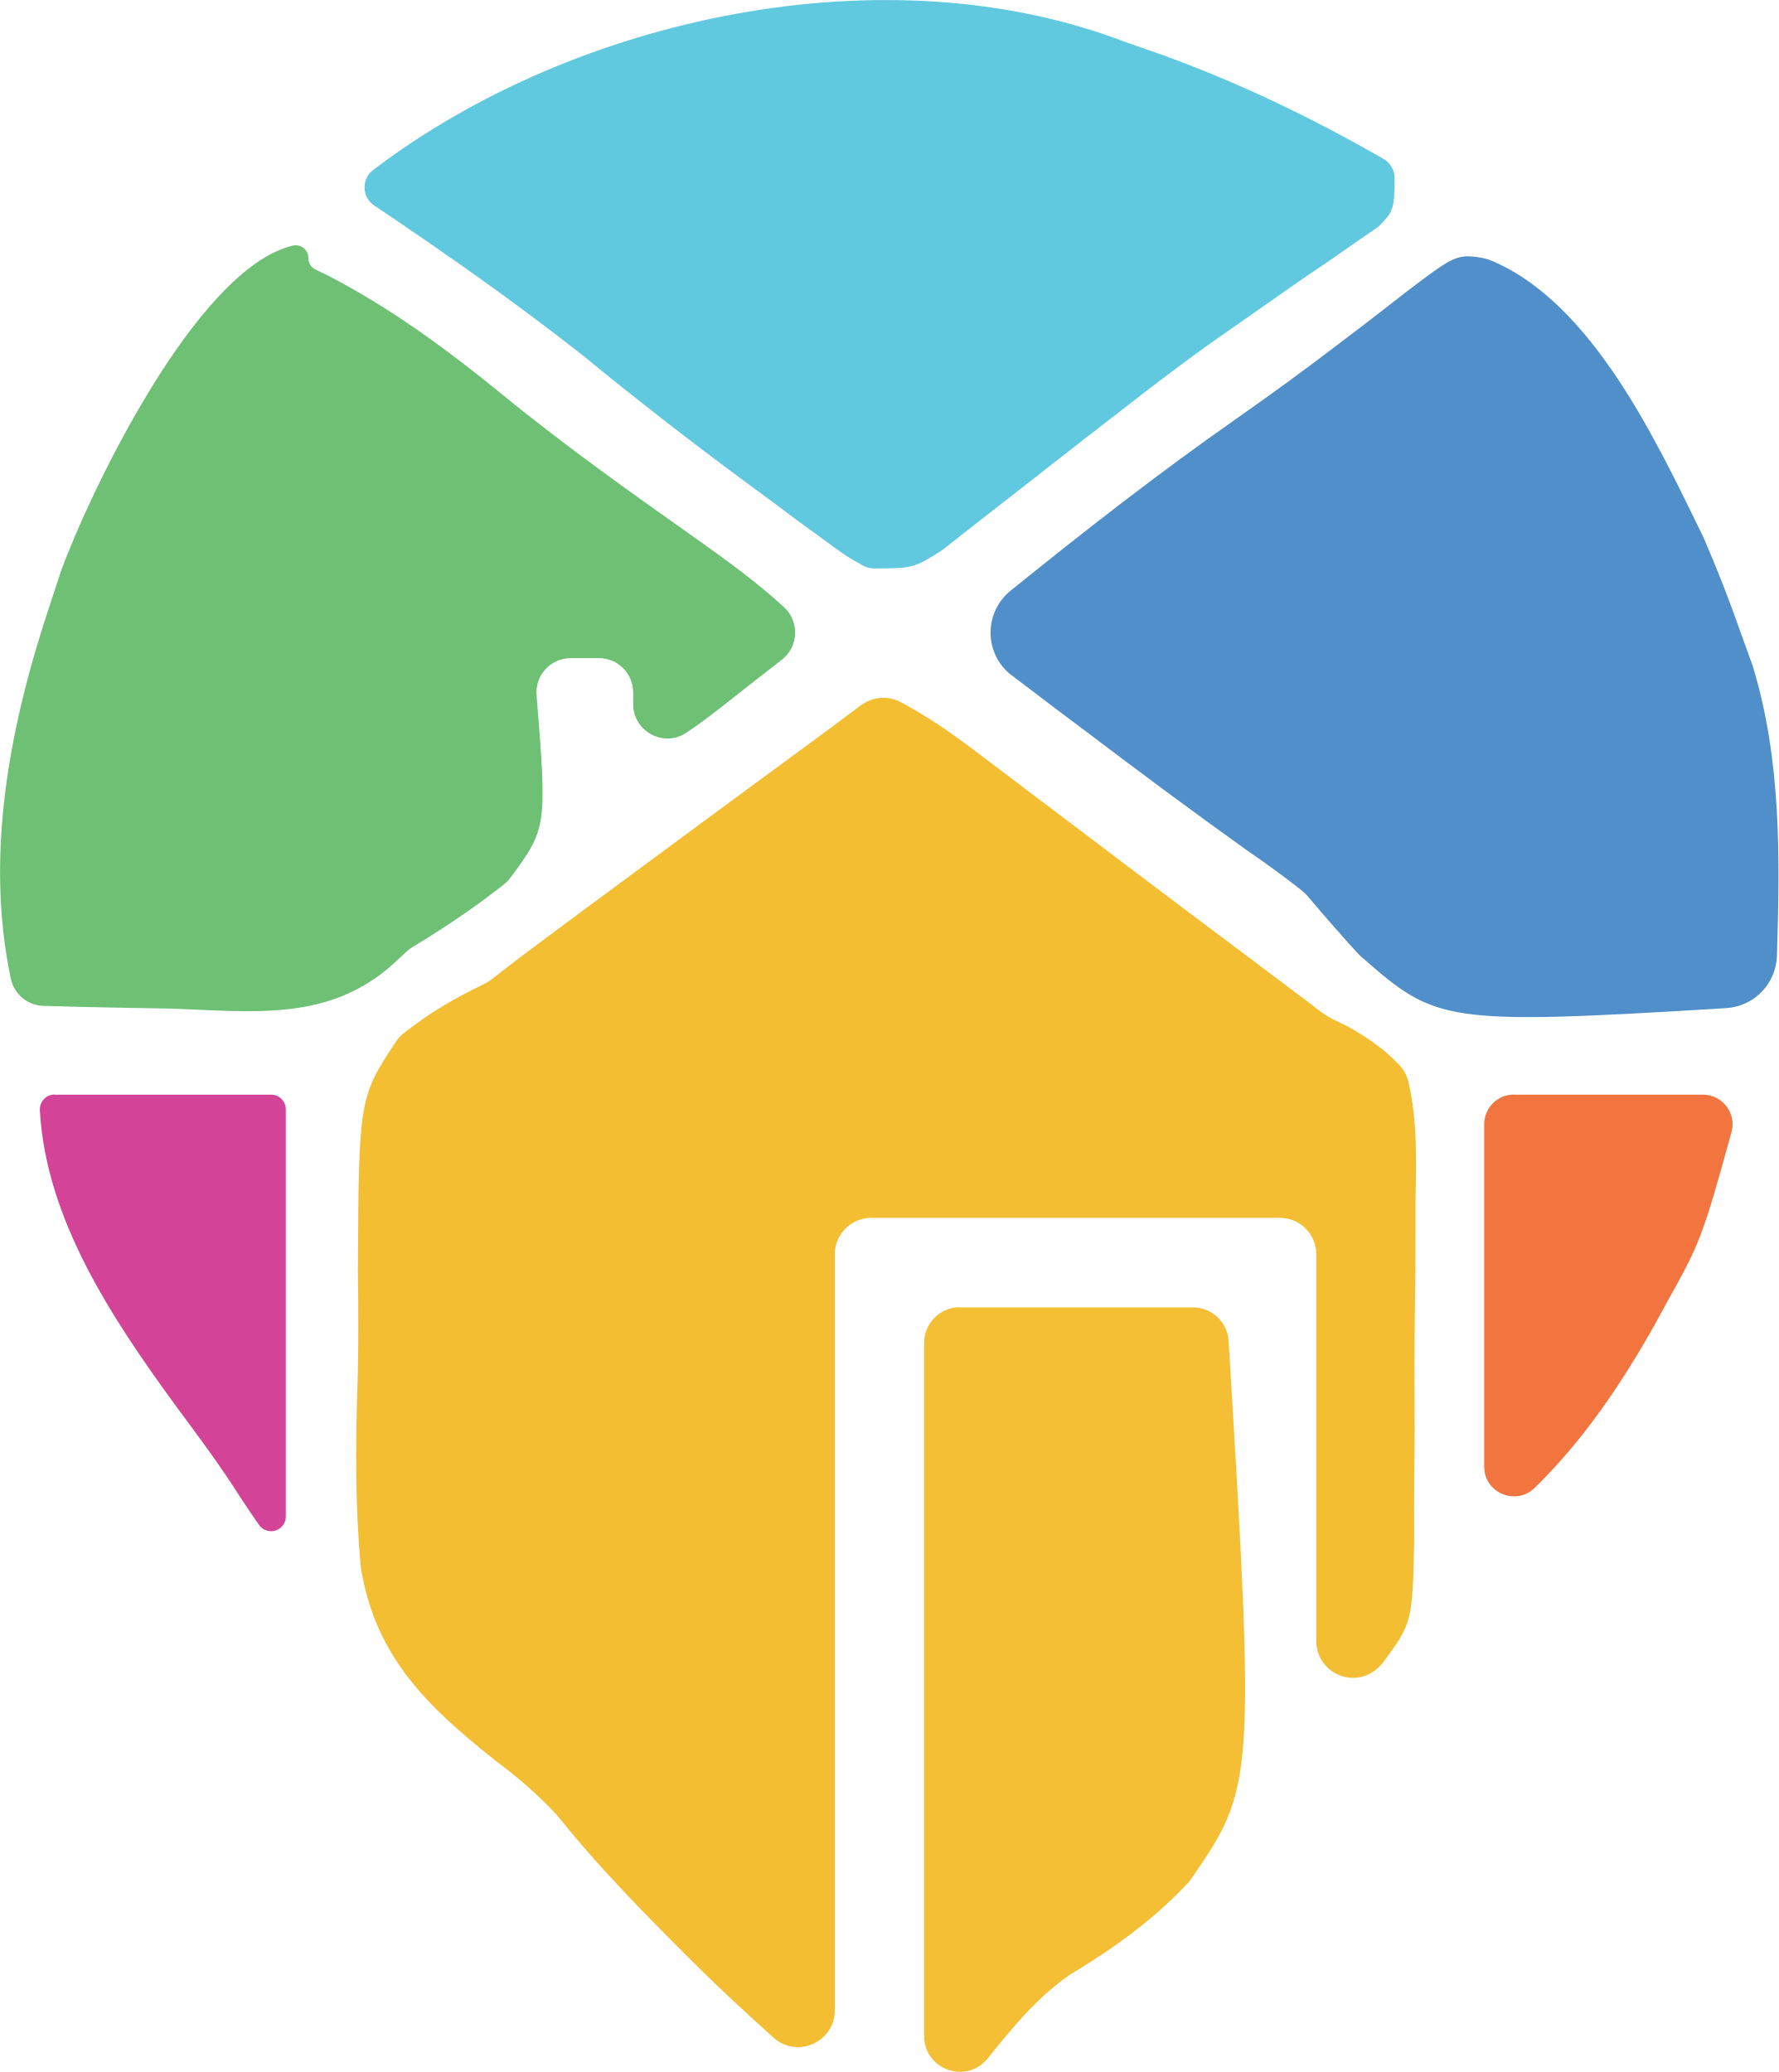
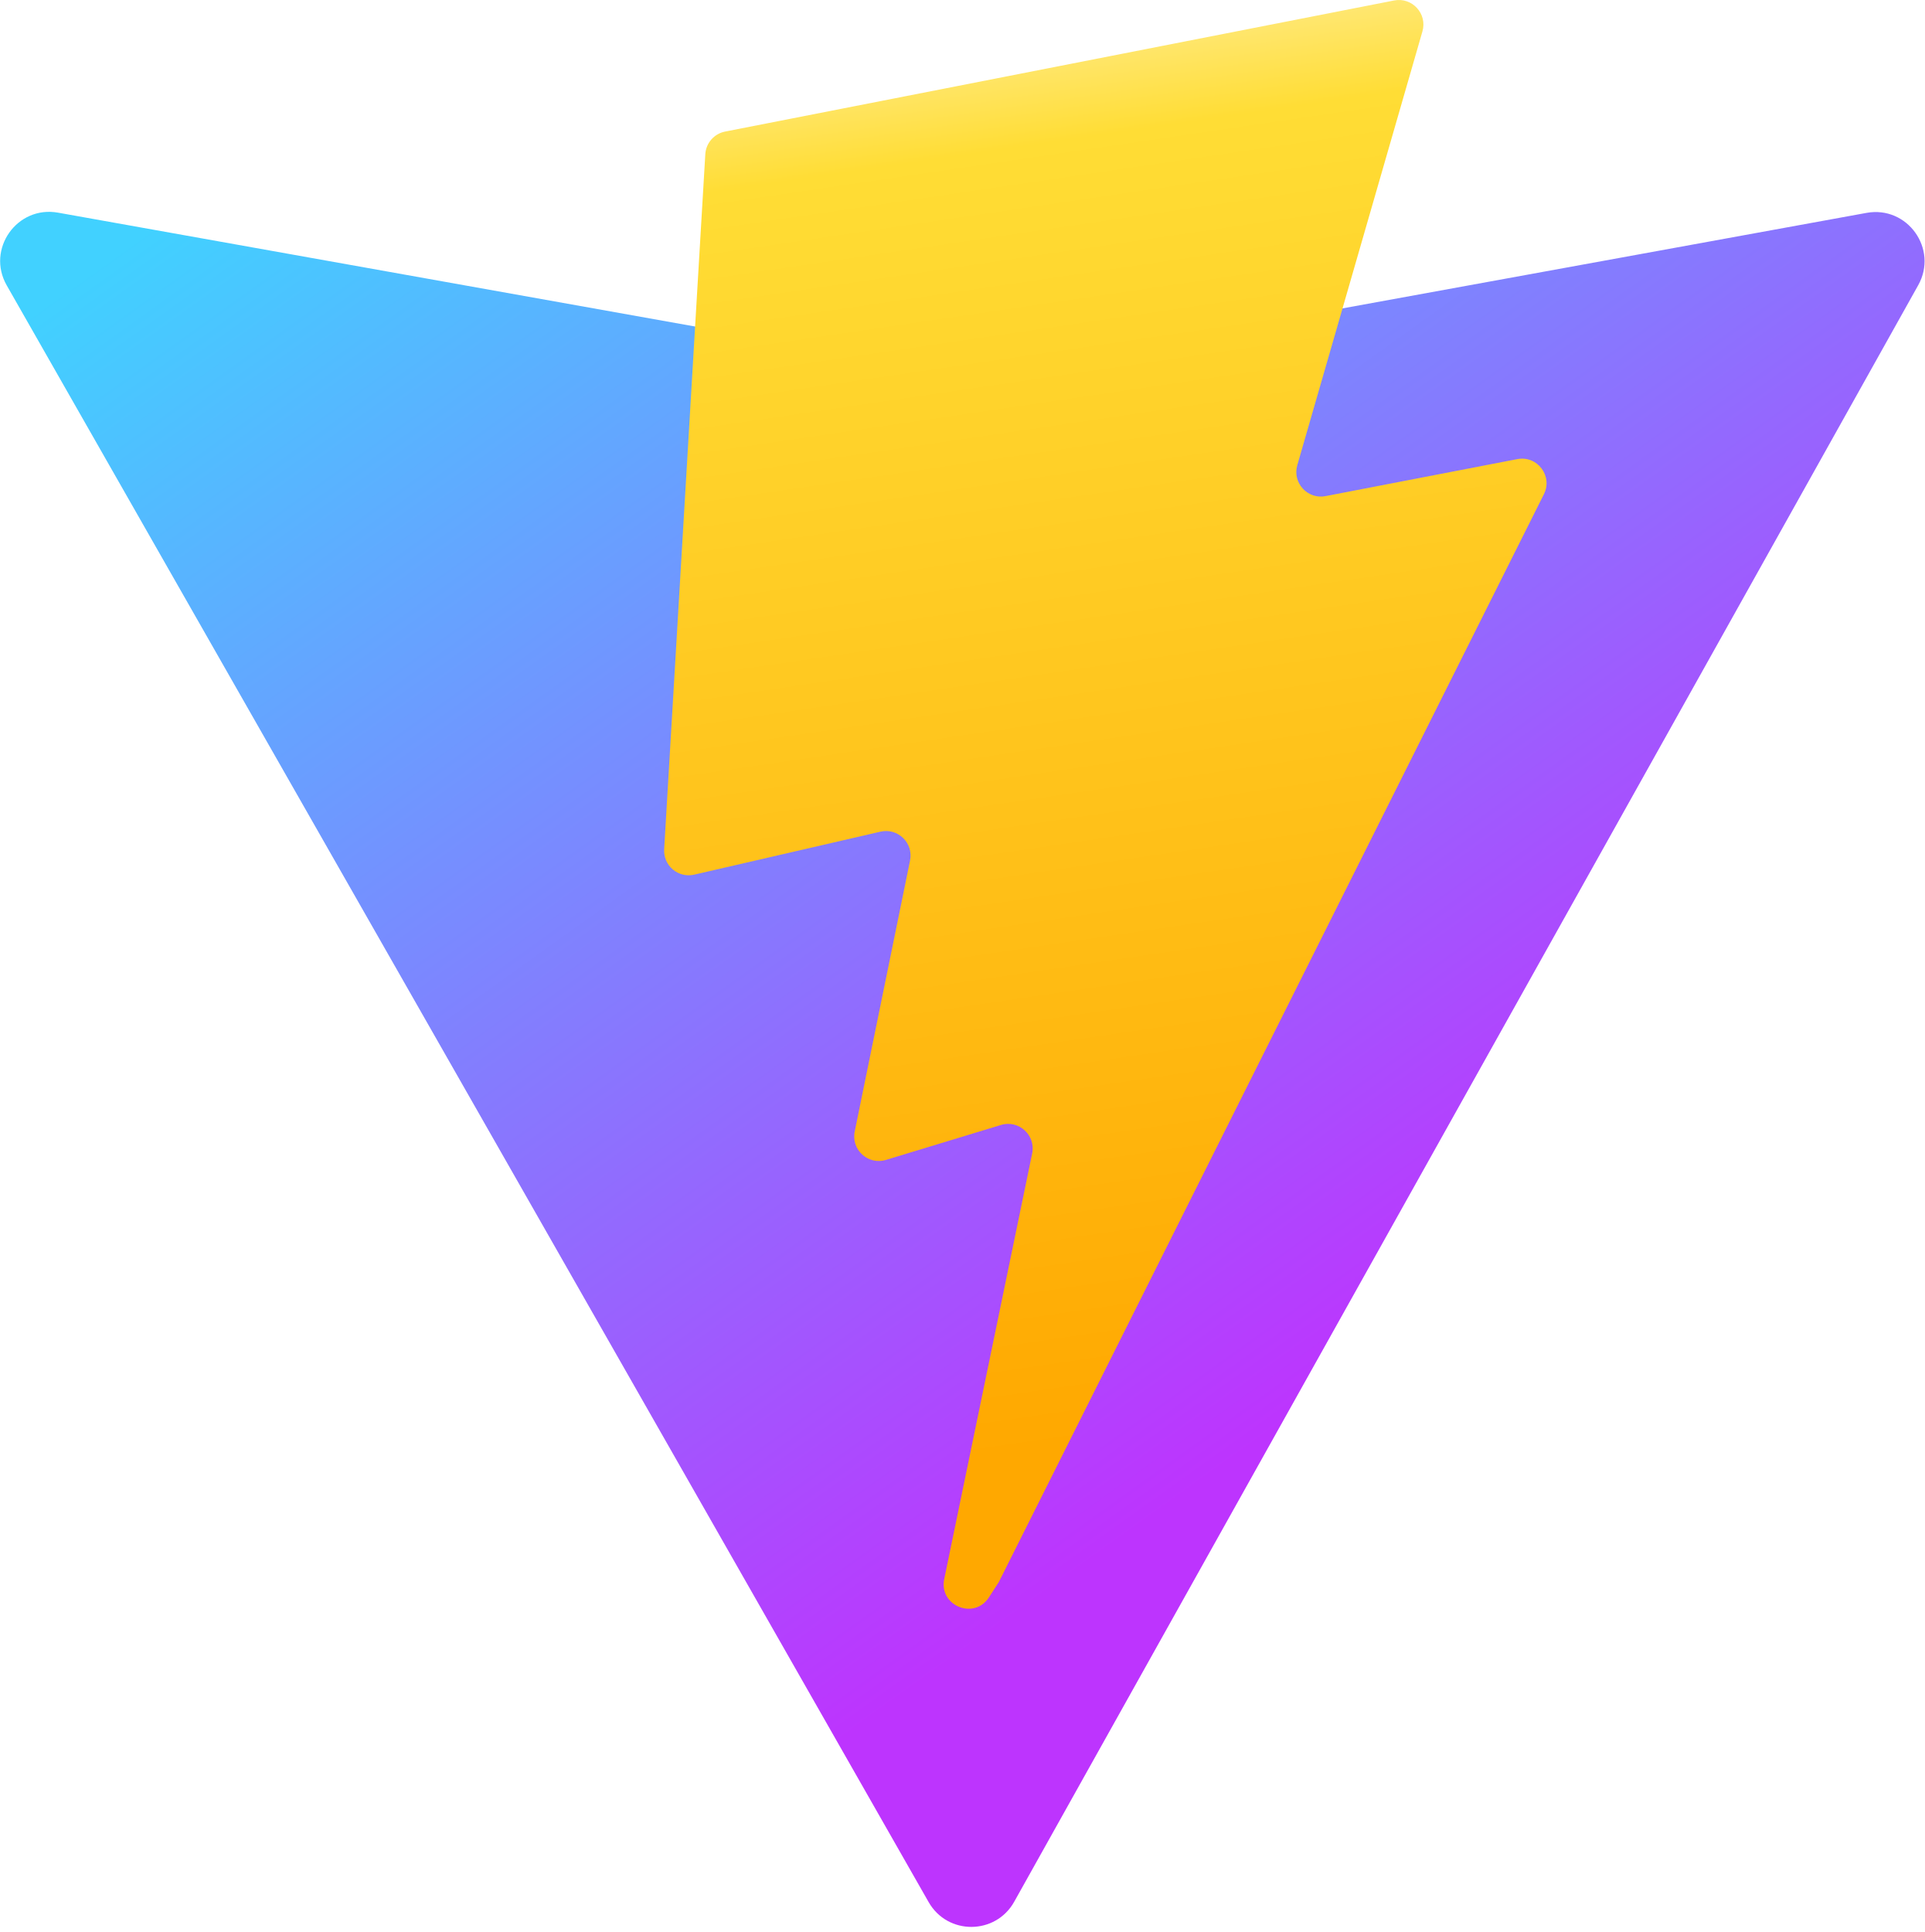
- <svg xmlns="http://www.w3.org/2000/svg" id="Layer_1" data-name="Layer 1" viewBox="0 0 158.8 185.06">
+ <svg xmlns="http://www.w3.org/2000/svg" aria-hidden="true" role="img" class="iconify iconify--logos" width="31.88" height="32" preserveAspectRatio="xMidYMid meet" viewBox="0 0 256 257">
  <defs>
-     <style>
-       .cls-1 {
-         fill: #6dc074;
-       }
- 
-       .cls-1, .cls-2, .cls-3, .cls-4, .cls-5, .cls-6, .cls-7 {
-         stroke-width: 0px;
-       }
- 
-       .cls-2 {
-         fill: #f2743f;
-       }
- 
-       .cls-3 {
-         fill: #508fca;
-       }
- 
-       .cls-4 {
-         fill: #60c9df;
-       }
- 
-       .cls-5 {
-         fill: #f4bf35;
-       }
- 
-       .cls-6 {
-         fill: #d34398;
-       }
- 
-       .cls-7 {
-         fill: #f4be32;
-       }
-     </style>
+     <linearGradient id="IconifyId1813088fe1fbc01fb466" x1="-.828%" x2="57.636%" y1="7.652%" y2="78.411%">
+       <stop offset="0%" stop-color="#41D1FF" />
+       <stop offset="100%" stop-color="#BD34FE" />
+     </linearGradient>
+     <linearGradient id="IconifyId1813088fe1fbc01fb467" x1="43.376%" x2="50.316%" y1="2.242%" y2="89.03%">
+       <stop offset="0%" stop-color="#FFEA83" />
+       <stop offset="8.333%" stop-color="#FFDD35" />
+       <stop offset="100%" stop-color="#FFA800" />
+     </linearGradient>
  </defs>
-   <path class="cls-7" d="M76.91,62.98c1.02-.76,2.39-.87,3.51-.27,2.23,1.19,4.24,2.54,6.32,4.11.81.61,1.62,1.22,2.45,1.85.86.65,1.71,1.3,2.6,1.97,1.8,1.36,3.6,2.72,5.4,4.08.9.68,1.8,1.36,2.72,2.06,3.81,2.88,7.62,5.75,11.44,8.61.63.47,1.25.94,1.9,1.43.6.45,1.19.9,1.81,1.36q.76.57,1.53,1.15c1.81,1.41,1.85,1.44,3.56,2.25.08.04.17.08.25.13,1.79,1.01,3.13,1.94,4.49,3.34.41.42.72.95.86,1.52.81,3.46.72,6.86.65,10.44,0,1.09,0,2.18,0,3.31,0,2.3-.03,4.61-.06,6.91-.05,3.52-.04,7.04-.02,10.57-.01,2.24-.03,4.48-.05,6.72,0,1.05,0,2.1.01,3.19-.16,7.02-.16,7.28-2.79,10.78-.21.28-.46.52-.74.72-.02.02-.05.03-.07.05-2.17,1.52-5.14-.04-5.14-2.68v-34.54c0-1.81-1.46-3.27-3.27-3.27h-36.46c-1.81,0-3.27,1.46-3.27,3.27v67.52c0,2.83-3.35,4.32-5.46,2.44-2.74-2.46-5.42-4.96-8.04-7.6-.57-.57-1.14-1.15-1.73-1.74-3.35-3.38-6.58-6.8-9.56-10.52-.05-.07-.11-.13-.17-.19-1.75-1.85-3.37-3.22-5.4-4.75-6.01-4.77-10.59-9.19-11.92-16.96-.02-.11-.03-.23-.05-.35-.49-5.38-.47-10.71-.29-16.11.11-3.41.08-6.81.04-10.23.07-15.16.07-15.57,3.41-20.53.19-.28.43-.55.7-.76,2.3-1.8,4.49-3.1,7.14-4.36.21-.1.41-.22.59-.36l2.66-2.05c.83-.62,1.65-1.23,2.5-1.87.99-.74,1.98-1.47,3-2.23,6.84-5.07,13.7-10.12,20.56-15.16,1.47-1.08,2.93-2.17,4.39-3.27Z" />
-   <path class="cls-3" d="M131.94,22.97c.43.05.86.15,1.25.32,9.07,3.79,14.84,16.38,18.85,24.56,1.29,2.94,2.43,5.89,3.49,8.92.32.88.64,1.77.97,2.68,2.58,8.43,2.44,17.19,2.17,25.93-.08,2.49-2.05,4.51-4.53,4.66-25.28,1.55-25.91,1.26-32.56-4.57-.15-.13-.3-.28-.43-.42-1.46-1.61-2.89-3.24-4.29-4.9-.21-.25-.45-.48-.71-.69-1.56-1.22-3.16-2.39-4.8-3.51-5.02-3.59-9.96-7.27-14.88-11-.75-.56-1.5-1.13-2.28-1.71-.7-.54-1.41-1.07-2.13-1.62-.63-.48-1.26-.96-1.91-1.45-.02-.01-.03-.03-.05-.04-2.26-1.97-2.18-5.5.15-7.38,6.52-5.27,13.11-10.42,19.99-15.24,3.17-2.22,6.29-4.49,9.37-6.85.68-.51,1.35-1.03,2.05-1.56,1.31-1,2.61-2.01,3.91-3.03,4.05-3.06,4.43-3.35,6.38-3.11Z" />
-   <path class="cls-1" d="M27.53,23.05h0c0,.44.25.84.65,1.03l1.1.53c5.66,2.92,10.78,6.71,15.7,10.73,5.58,4.56,11.44,8.71,17.32,12.87,2.72,1.93,5.31,3.82,7.71,6.02,1.39,1.28,1.31,3.51-.18,4.68-1.2.94-2.4,1.87-3.6,2.81-.59.47-1.19.94-1.8,1.42-1.11.86-2.12,1.63-3.17,2.32-2.02,1.33-4.72-.15-4.72-2.57v-1.05c0-1.69-1.37-3.06-3.06-3.06h-2.52c-1.83,0-3.24,1.59-3.04,3.4h0c.92,11.53.94,11.81-2.34,16.21-.17.22-.37.43-.58.6-2.65,2.09-5.31,3.87-8.2,5.62-.18.11-.34.23-.49.37-.4.37-1.2,1.12-1.2,1.12-5.82,5.22-12.6,4.22-20.01,3.98-1.3-.02-2.61-.05-3.95-.07-2.42-.04-4.85-.1-7.27-.17-1.41-.04-2.62-1.04-2.91-2.42-2.38-11.25-.03-22.93,3.57-33.65.3-.91.6-1.83.91-2.77,2.44-6.71,12-26.99,20.69-29.06.72-.17,1.4.38,1.4,1.11Z" />
-   <path class="cls-4" d="M100.53,3.77q1.56.55,3.16,1.1c6.99,2.53,13.45,5.65,19.86,9.33.61.35.98,1,.98,1.7-.01,2.88-.15,3.02-1.44,4.35q-1.01.69-2.03,1.39t-2.26,1.58c-.81.55-1.62,1.1-2.45,1.66-1.66,1.16-3.33,2.33-4.99,3.49q-1.23.86-2.49,1.74c-3.14,2.21-6.18,4.53-9.2,6.9q-1.53,1.18-3.08,2.38c-1.57,1.22-3.13,2.44-4.69,3.67-1.63,1.28-3.27,2.55-4.91,3.83l-2.8,2.2c-.05.04-.11.08-.17.12-2.36,1.49-2.51,1.56-5.97,1.56-.33,0-.66-.08-.95-.24-1.52-.83-1.67-.95-3.53-2.32-.75-.55-1.5-1.09-2.27-1.65-.79-.59-1.57-1.18-2.38-1.78-.81-.6-1.62-1.19-2.46-1.81-4.9-3.62-9.69-7.35-14.4-11.21-6-4.73-12.3-9.15-18.65-13.41-.54-.36-.86-.96-.86-1.61h0c0-.61.28-1.18.76-1.55C51.33,1.47,79.17-4.47,100.53,3.77Z" />
-   <path class="cls-5" d="M85.72,116.77h20.81c1.69,0,3.08,1.32,3.18,3,2.38,39.35,2.27,39.9-3.34,48.04-.1.15-.22.29-.34.42-3.07,3.26-6.5,5.73-10.33,8.04-.07.05-.15.09-.22.14-2.96,2.07-5.07,4.69-7.33,7.5-.02.02-.03.04-.05.05-1.94,2.2-5.58.82-5.58-2.11v-61.91c0-1.76,1.43-3.19,3.19-3.19Z" />
-   <path class="cls-2" d="M135.18,97.77h16.88c1.75,0,3.02,1.67,2.55,3.35-2.62,9.55-2.89,10.04-5.77,15.21-.34.63-.69,1.26-1.04,1.91-3.06,5.44-6.42,10.4-10.75,14.64-1.68,1.65-4.52.46-4.52-1.89v-30.58c0-1.46,1.19-2.65,2.65-2.65Z" />
-   <path class="cls-6" d="M4.88,97.77h19.33c.73,0,1.31.59,1.31,1.31v36.37c0,.73-.59,1.31-1.31,1.31h0c-.43,0-.83-.21-1.08-.56-.78-1.12-1.54-2.25-2.27-3.4-1.68-2.57-3.51-5.01-5.34-7.48-5.54-7.63-11.43-16.45-11.96-26.15-.04-.76.55-1.41,1.31-1.41Z" />
+   <path fill="url(#IconifyId1813088fe1fbc01fb466)" d="M255.153 37.938L134.897 252.976c-2.483 4.44-8.862 4.466-11.382.048L.875 37.958c-2.746-4.814 1.371-10.646 6.827-9.67l120.385 21.517a6.537 6.537 0 0 0 2.322-.004l117.867-21.483c5.438-.991 9.574 4.796 6.877 9.62Z" />
+   <path fill="url(#IconifyId1813088fe1fbc01fb467)" d="M185.432.063L96.44 17.501a3.268 3.268 0 0 0-2.634 3.014l-5.474 92.456a3.268 3.268 0 0 0 3.997 3.378l24.777-5.718c2.318-.535 4.413 1.507 3.936 3.838l-7.361 36.047c-.495 2.426 1.782 4.5 4.151 3.78l15.304-4.649c2.372-.72 4.652 1.36 4.15 3.788l-11.698 56.621c-.732 3.542 3.979 5.473 5.943 2.437l1.313-2.028l72.516-144.72c1.215-2.423-.88-5.186-3.54-4.672l-25.505 4.922c-2.396.462-4.435-1.77-3.759-4.114l16.646-57.705c.677-2.35-1.37-4.583-3.769-4.113Z" />
</svg>
